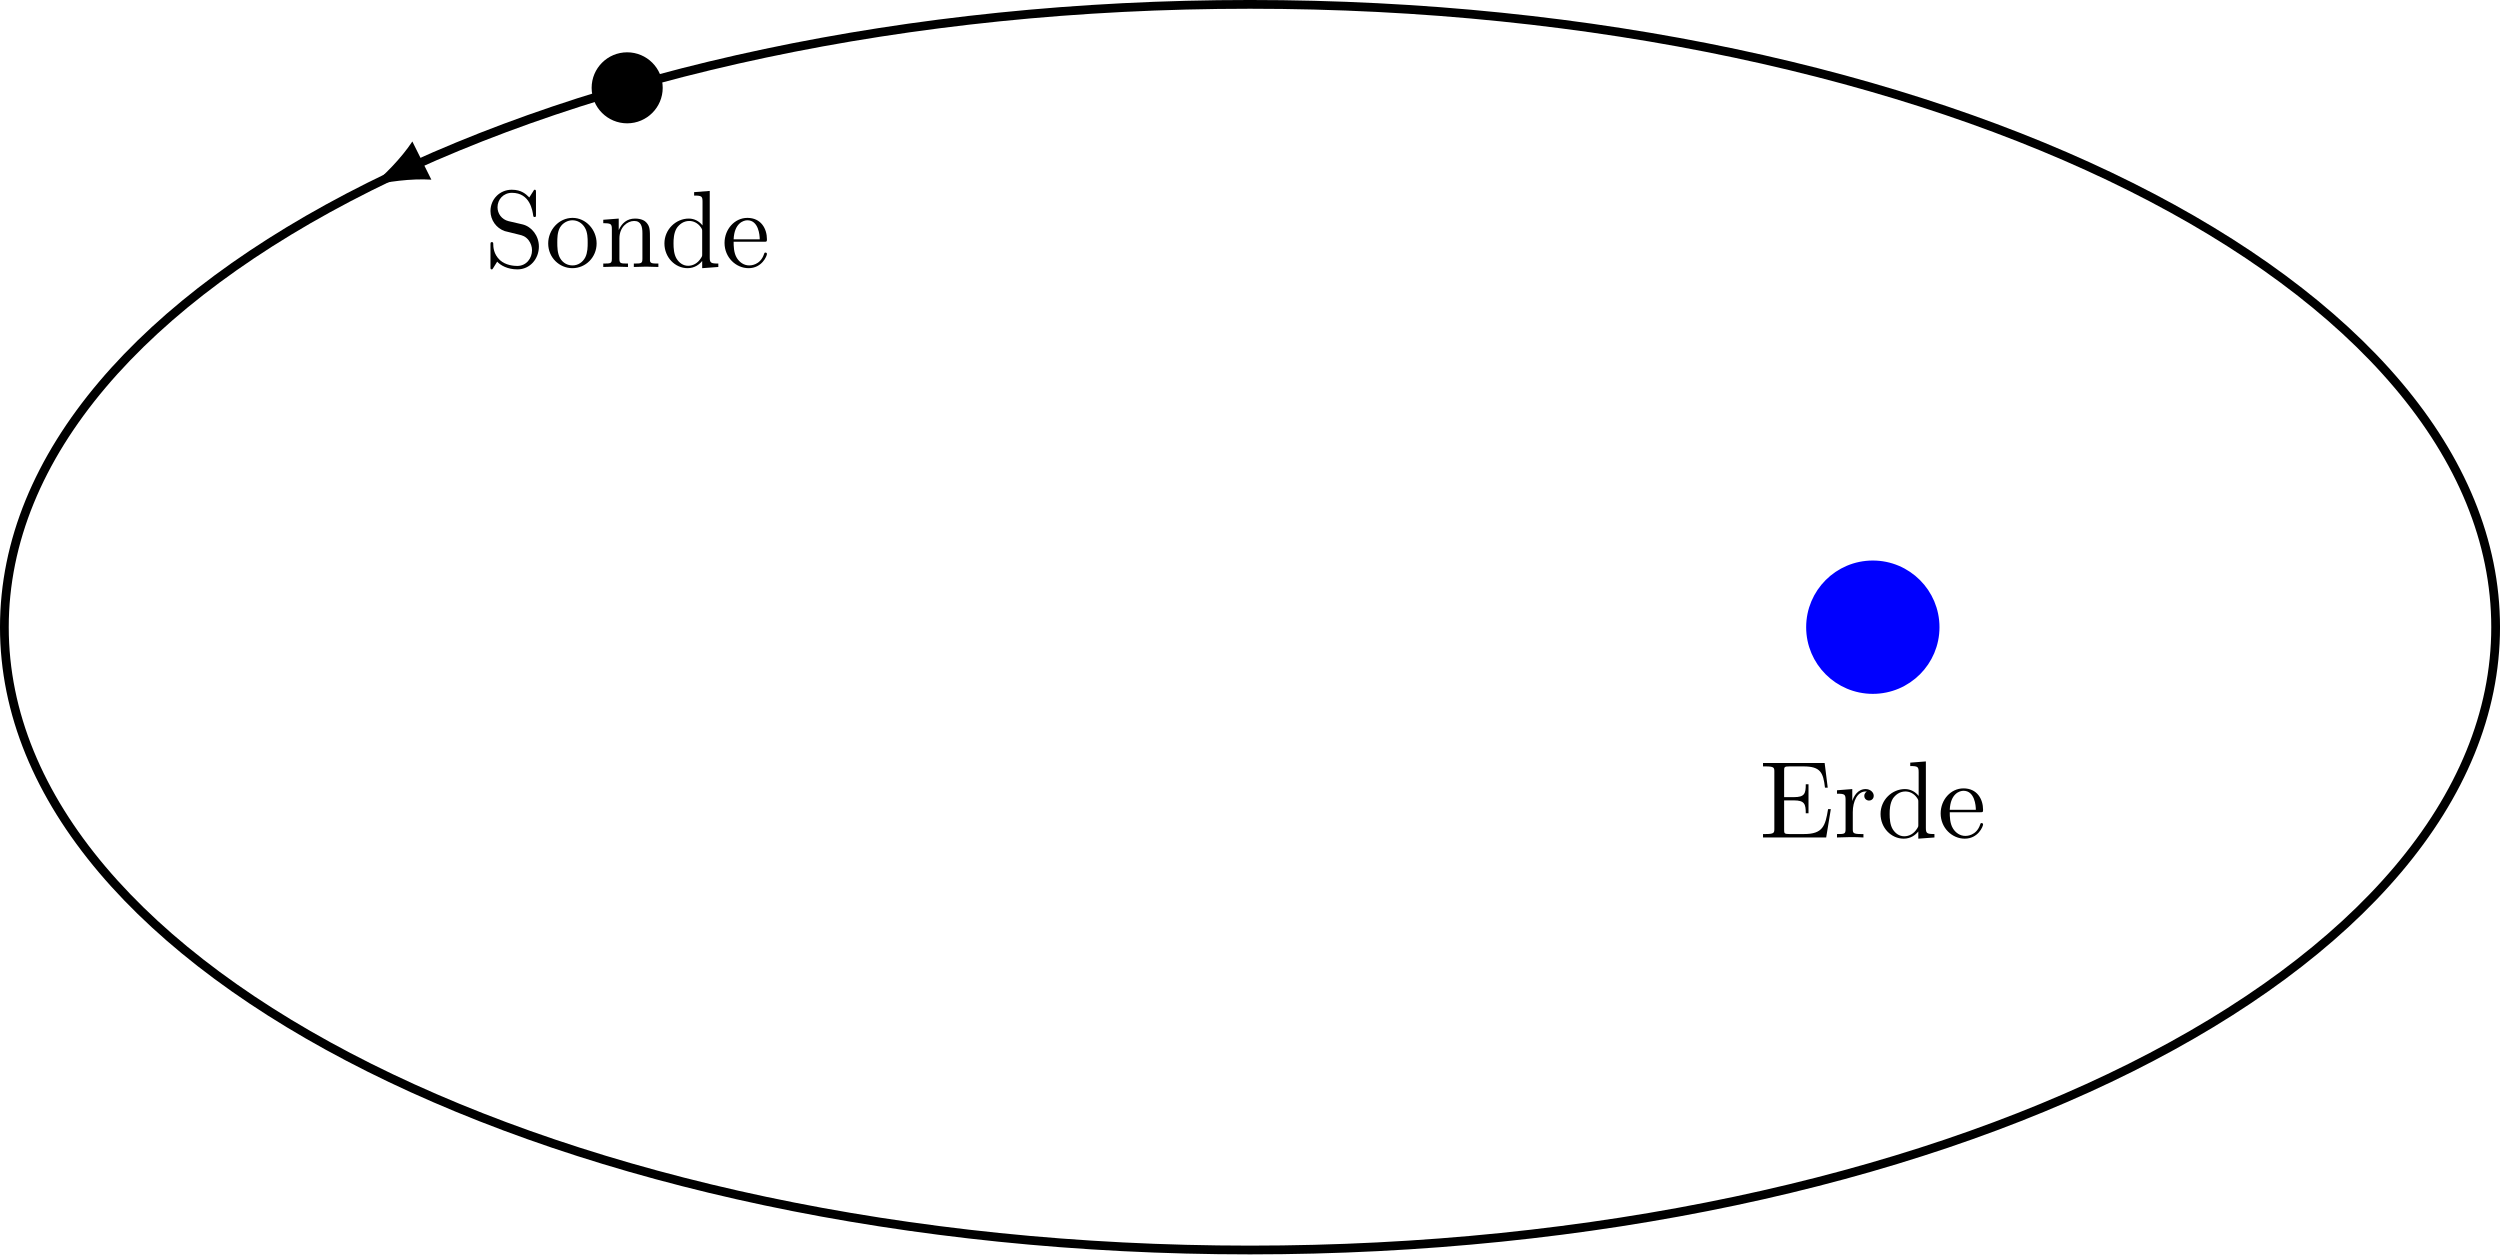
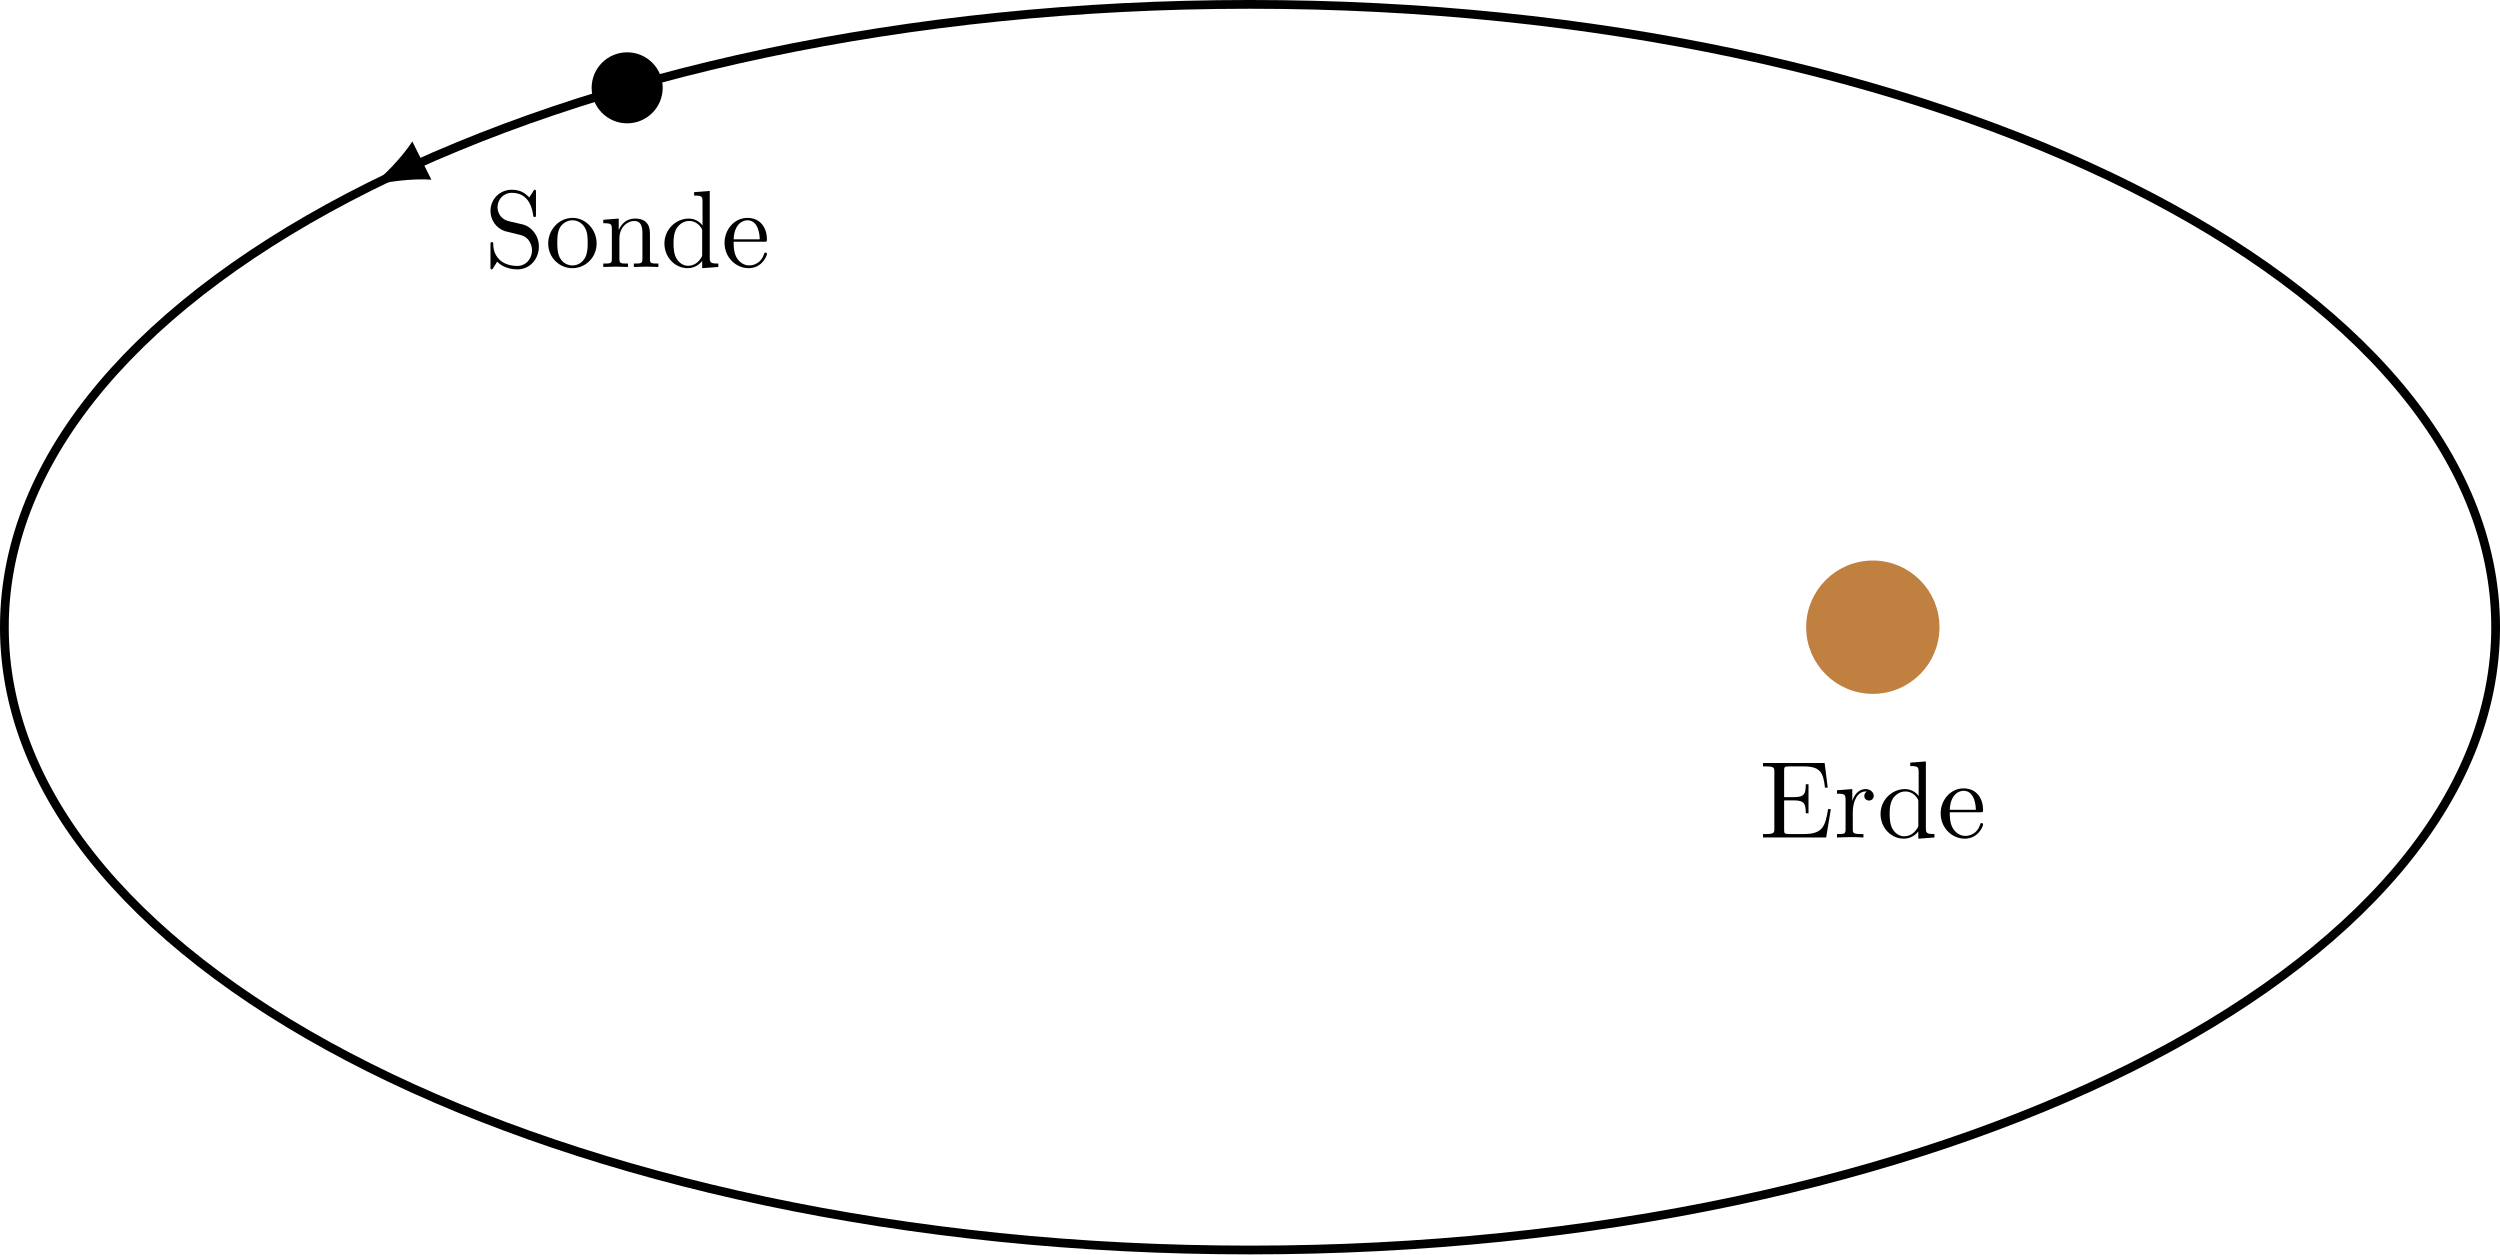
<svg xmlns="http://www.w3.org/2000/svg" xmlns:xlink="http://www.w3.org/1999/xlink" width="227.569pt" height="114.183pt" viewBox="0 0 227.569 114.183" version="1.1">
  <defs>
    <g>
      <symbol overflow="visible" id="glyph0-0">
        <path style="stroke:none;" d="" />
      </symbol>
      <symbol overflow="visible" id="glyph0-1">
        <path style="stroke:none;" d="M 1.359 -0.781 C 1.359 -0.422 1.328 -0.312 0.562 -0.312 L 0.328 -0.312 L 0.328 0 L 6.078 0 L 6.5 -2.578 L 6.25 -2.578 C 6 -1.031 5.766 -0.312 4.062 -0.312 L 2.734 -0.312 C 2.266 -0.312 2.25 -0.375 2.25 -0.703 L 2.25 -3.375 L 3.141 -3.375 C 4.109 -3.375 4.219 -3.047 4.219 -2.203 L 4.469 -2.203 L 4.469 -4.844 L 4.219 -4.844 C 4.219 -3.984 4.109 -3.672 3.141 -3.672 L 2.25 -3.672 L 2.25 -6.078 C 2.25 -6.406 2.266 -6.469 2.734 -6.469 L 4.016 -6.469 C 5.547 -6.469 5.812 -5.922 5.969 -4.531 L 6.219 -4.531 L 5.938 -6.781 L 0.328 -6.781 L 0.328 -6.469 L 0.562 -6.469 C 1.328 -6.469 1.359 -6.359 1.359 -6 Z M 1.359 -0.781 " />
      </symbol>
      <symbol overflow="visible" id="glyph0-2">
        <path style="stroke:none;" d="M 1.672 -3.312 L 1.672 -4.406 L 0.281 -4.297 L 0.281 -3.984 C 0.984 -3.984 1.062 -3.922 1.062 -3.422 L 1.062 -0.75 C 1.062 -0.312 0.953 -0.312 0.281 -0.312 L 0.281 0 C 0.672 -0.016 1.141 -0.031 1.422 -0.031 C 1.812 -0.031 2.281 -0.031 2.688 0 L 2.688 -0.312 L 2.469 -0.312 C 1.734 -0.312 1.719 -0.422 1.719 -0.781 L 1.719 -2.312 C 1.719 -3.297 2.141 -4.188 2.891 -4.188 C 2.953 -4.188 2.984 -4.188 3 -4.172 C 2.969 -4.172 2.766 -4.047 2.766 -3.781 C 2.766 -3.516 2.984 -3.359 3.203 -3.359 C 3.375 -3.359 3.625 -3.484 3.625 -3.797 C 3.625 -4.109 3.312 -4.406 2.891 -4.406 C 2.156 -4.406 1.797 -3.734 1.672 -3.312 Z M 1.672 -3.312 " />
      </symbol>
      <symbol overflow="visible" id="glyph0-3">
        <path style="stroke:none;" d="M 3.781 -0.547 L 3.781 0.109 L 5.25 0 L 5.25 -0.312 C 4.562 -0.312 4.469 -0.375 4.469 -0.875 L 4.469 -6.922 L 3.047 -6.812 L 3.047 -6.5 C 3.734 -6.5 3.812 -6.438 3.812 -5.938 L 3.812 -3.781 C 3.531 -4.141 3.094 -4.406 2.562 -4.406 C 1.391 -4.406 0.344 -3.422 0.344 -2.141 C 0.344 -0.875 1.312 0.109 2.453 0.109 C 3.094 0.109 3.531 -0.234 3.781 -0.547 Z M 3.781 -3.219 L 3.781 -1.172 C 3.781 -1 3.781 -0.984 3.672 -0.812 C 3.375 -0.328 2.938 -0.109 2.5 -0.109 C 2.047 -0.109 1.688 -0.375 1.453 -0.75 C 1.203 -1.156 1.172 -1.719 1.172 -2.141 C 1.172 -2.5 1.188 -3.094 1.469 -3.547 C 1.688 -3.859 2.062 -4.188 2.609 -4.188 C 2.953 -4.188 3.375 -4.031 3.672 -3.594 C 3.781 -3.422 3.781 -3.406 3.781 -3.219 Z M 3.781 -3.219 " />
      </symbol>
      <symbol overflow="visible" id="glyph0-4">
        <path style="stroke:none;" d="M 1.109 -2.516 C 1.172 -4 2.016 -4.25 2.359 -4.25 C 3.375 -4.25 3.484 -2.906 3.484 -2.516 Z M 1.109 -2.297 L 3.891 -2.297 C 4.109 -2.297 4.141 -2.297 4.141 -2.516 C 4.141 -3.5 3.594 -4.469 2.359 -4.469 C 1.203 -4.469 0.281 -3.438 0.281 -2.188 C 0.281 -0.859 1.328 0.109 2.469 0.109 C 3.688 0.109 4.141 -1 4.141 -1.188 C 4.141 -1.281 4.062 -1.312 4 -1.312 C 3.922 -1.312 3.891 -1.25 3.875 -1.172 C 3.531 -0.141 2.625 -0.141 2.531 -0.141 C 2.031 -0.141 1.641 -0.438 1.406 -0.812 C 1.109 -1.281 1.109 -1.938 1.109 -2.297 Z M 1.109 -2.297 " />
      </symbol>
      <symbol overflow="visible" id="glyph0-5">
        <path style="stroke:none;" d="M 3.484 -3.875 L 2.203 -4.172 C 1.578 -4.328 1.203 -4.859 1.203 -5.438 C 1.203 -6.141 1.734 -6.75 2.516 -6.75 C 4.172 -6.75 4.391 -5.109 4.453 -4.672 C 4.469 -4.609 4.469 -4.547 4.578 -4.547 C 4.703 -4.547 4.703 -4.594 4.703 -4.781 L 4.703 -6.781 C 4.703 -6.953 4.703 -7.031 4.594 -7.031 C 4.531 -7.031 4.516 -7.016 4.453 -6.891 L 4.094 -6.328 C 3.797 -6.625 3.391 -7.031 2.5 -7.031 C 1.391 -7.031 0.562 -6.156 0.562 -5.094 C 0.562 -4.266 1.094 -3.531 1.859 -3.266 C 1.969 -3.234 2.484 -3.109 3.188 -2.938 C 3.453 -2.875 3.75 -2.797 4.031 -2.438 C 4.234 -2.172 4.344 -1.844 4.344 -1.516 C 4.344 -0.812 3.844 -0.094 3 -0.094 C 2.719 -0.094 1.953 -0.141 1.422 -0.625 C 0.844 -1.172 0.812 -1.797 0.812 -2.156 C 0.797 -2.266 0.719 -2.266 0.688 -2.266 C 0.562 -2.266 0.562 -2.188 0.562 -2.016 L 0.562 -0.016 C 0.562 0.156 0.562 0.219 0.672 0.219 C 0.734 0.219 0.75 0.203 0.812 0.094 C 0.812 0.078 0.844 0.047 1.172 -0.484 C 1.484 -0.141 2.125 0.219 3.016 0.219 C 4.172 0.219 4.969 -0.75 4.969 -1.859 C 4.969 -2.844 4.312 -3.672 3.484 -3.875 Z M 3.484 -3.875 " />
      </symbol>
      <symbol overflow="visible" id="glyph0-6">
        <path style="stroke:none;" d="M 4.688 -2.141 C 4.688 -3.406 3.703 -4.469 2.5 -4.469 C 1.25 -4.469 0.281 -3.375 0.281 -2.141 C 0.281 -0.844 1.312 0.109 2.484 0.109 C 3.688 0.109 4.688 -0.875 4.688 -2.141 Z M 2.5 -0.141 C 2.062 -0.141 1.625 -0.344 1.359 -0.812 C 1.109 -1.25 1.109 -1.859 1.109 -2.219 C 1.109 -2.609 1.109 -3.141 1.344 -3.578 C 1.609 -4.031 2.078 -4.25 2.484 -4.25 C 2.922 -4.25 3.344 -4.031 3.609 -3.594 C 3.875 -3.172 3.875 -2.594 3.875 -2.219 C 3.875 -1.859 3.875 -1.312 3.656 -0.875 C 3.422 -0.422 2.984 -0.141 2.5 -0.141 Z M 2.5 -0.141 " />
      </symbol>
      <symbol overflow="visible" id="glyph0-7">
        <path style="stroke:none;" d="M 1.094 -3.422 L 1.094 -0.75 C 1.094 -0.312 0.984 -0.312 0.312 -0.312 L 0.312 0 C 0.672 -0.016 1.172 -0.031 1.453 -0.031 C 1.703 -0.031 2.219 -0.016 2.562 0 L 2.562 -0.312 C 1.891 -0.312 1.781 -0.312 1.781 -0.75 L 1.781 -2.594 C 1.781 -3.625 2.5 -4.188 3.125 -4.188 C 3.766 -4.188 3.875 -3.656 3.875 -3.078 L 3.875 -0.75 C 3.875 -0.312 3.766 -0.312 3.094 -0.312 L 3.094 0 C 3.438 -0.016 3.953 -0.031 4.219 -0.031 C 4.469 -0.031 5 -0.016 5.328 0 L 5.328 -0.312 C 4.812 -0.312 4.562 -0.312 4.562 -0.609 L 4.562 -2.516 C 4.562 -3.375 4.562 -3.672 4.25 -4.031 C 4.109 -4.203 3.781 -4.406 3.203 -4.406 C 2.469 -4.406 2 -3.984 1.719 -3.359 L 1.719 -4.406 L 0.312 -4.297 L 0.312 -3.984 C 1.016 -3.984 1.094 -3.922 1.094 -3.422 Z M 1.094 -3.422 " />
      </symbol>
    </g>
  </defs>
  <g id="surface1">
    <path style="fill:none;stroke-width:0.797;stroke-linecap:butt;stroke-linejoin:miter;stroke:rgb(0%,0%,0%);stroke-opacity:1;stroke-miterlimit:10;" d="M 113.388 -0.002 C 113.388 31.311 62.622 56.694 0.001 56.694 C -62.624 56.694 -113.386 31.311 -113.386 -0.002 C -113.386 -31.31 -62.624 -56.693 0.001 -56.693 C 62.622 -56.693 113.388 -31.31 113.388 -0.002 Z M 113.388 -0.002 " transform="matrix(1,0,0,-1,113.784,57.092)" />
    <path style=" stroke:none;fill-rule:nonzero;fill:rgb(0%,0%,0%);fill-opacity:1;" d="M 33.762 16.926 C 35.113 16.543 37.469 16.234 39.266 16.355 L 37.535 12.879 C 36.547 14.383 34.883 16.078 33.762 16.926 " />
-     <path style="fill-rule:nonzero;fill:rgb(0%,0%,100%);fill-opacity:1;stroke-width:0.797;stroke-linecap:butt;stroke-linejoin:miter;stroke:rgb(0%,0%,100%);stroke-opacity:1;stroke-miterlimit:10;" d="M 62.364 -0.002 C 62.364 3.131 59.825 5.67 56.693 5.67 C 53.564 5.67 51.025 3.131 51.025 -0.002 C 51.025 -3.131 53.564 -5.67 56.693 -5.67 C 59.825 -5.67 62.364 -3.131 62.364 -0.002 Z M 62.364 -0.002 " transform="matrix(1,0,0,-1,113.784,57.092)" />
+     <path style="fill-rule:nonzero;fill:rgb(75%,50%,25%);fill-opacity:1;stroke-width:0.797;stroke-linecap:butt;stroke-linejoin:miter;stroke:rgb(75%,50%,25%);stroke-opacity:1;stroke-miterlimit:10;" d="M 62.364 -0.002 C 62.364 3.131 59.825 5.67 56.693 5.67 C 53.564 5.67 51.025 3.131 51.025 -0.002 C 51.025 -3.131 53.564 -5.67 56.693 -5.67 C 59.825 -5.67 62.364 -3.131 62.364 -0.002 Z M 62.364 -0.002 " transform="matrix(1,0,0,-1,113.784,57.092)" />
    <g style="fill:rgb(0%,0%,0%);fill-opacity:1;">
      <use xlink:href="#glyph0-1" x="160.155" y="76.233" />
      <use xlink:href="#glyph0-2" x="166.936" y="76.233" />
      <use xlink:href="#glyph0-3" x="170.838" y="76.233" />
      <use xlink:href="#glyph0-4" x="176.373" y="76.233" />
    </g>
    <path style="fill-rule:nonzero;fill:rgb(0%,0%,0%);fill-opacity:1;stroke-width:0.797;stroke-linecap:butt;stroke-linejoin:miter;stroke:rgb(0%,0%,0%);stroke-opacity:1;stroke-miterlimit:10;" d="M -53.858 49.096 C -53.858 50.662 -55.128 51.932 -56.694 51.932 C -58.261 51.932 -59.53 50.662 -59.53 49.096 C -59.53 47.533 -58.261 46.264 -56.694 46.264 C -55.128 46.264 -53.858 47.533 -53.858 49.096 Z M -53.858 49.096 " transform="matrix(1,0,0,-1,113.784,57.092)" />
    <g style="fill:rgb(0%,0%,0%);fill-opacity:1;">
      <use xlink:href="#glyph0-5" x="44.085" y="24.302" />
      <use xlink:href="#glyph0-6" x="49.62" y="24.302" />
      <use xlink:href="#glyph0-7" x="54.602" y="24.302" />
      <use xlink:href="#glyph0-3" x="60.137" y="24.302" />
      <use xlink:href="#glyph0-4" x="65.672" y="24.302" />
    </g>
  </g>
</svg>
